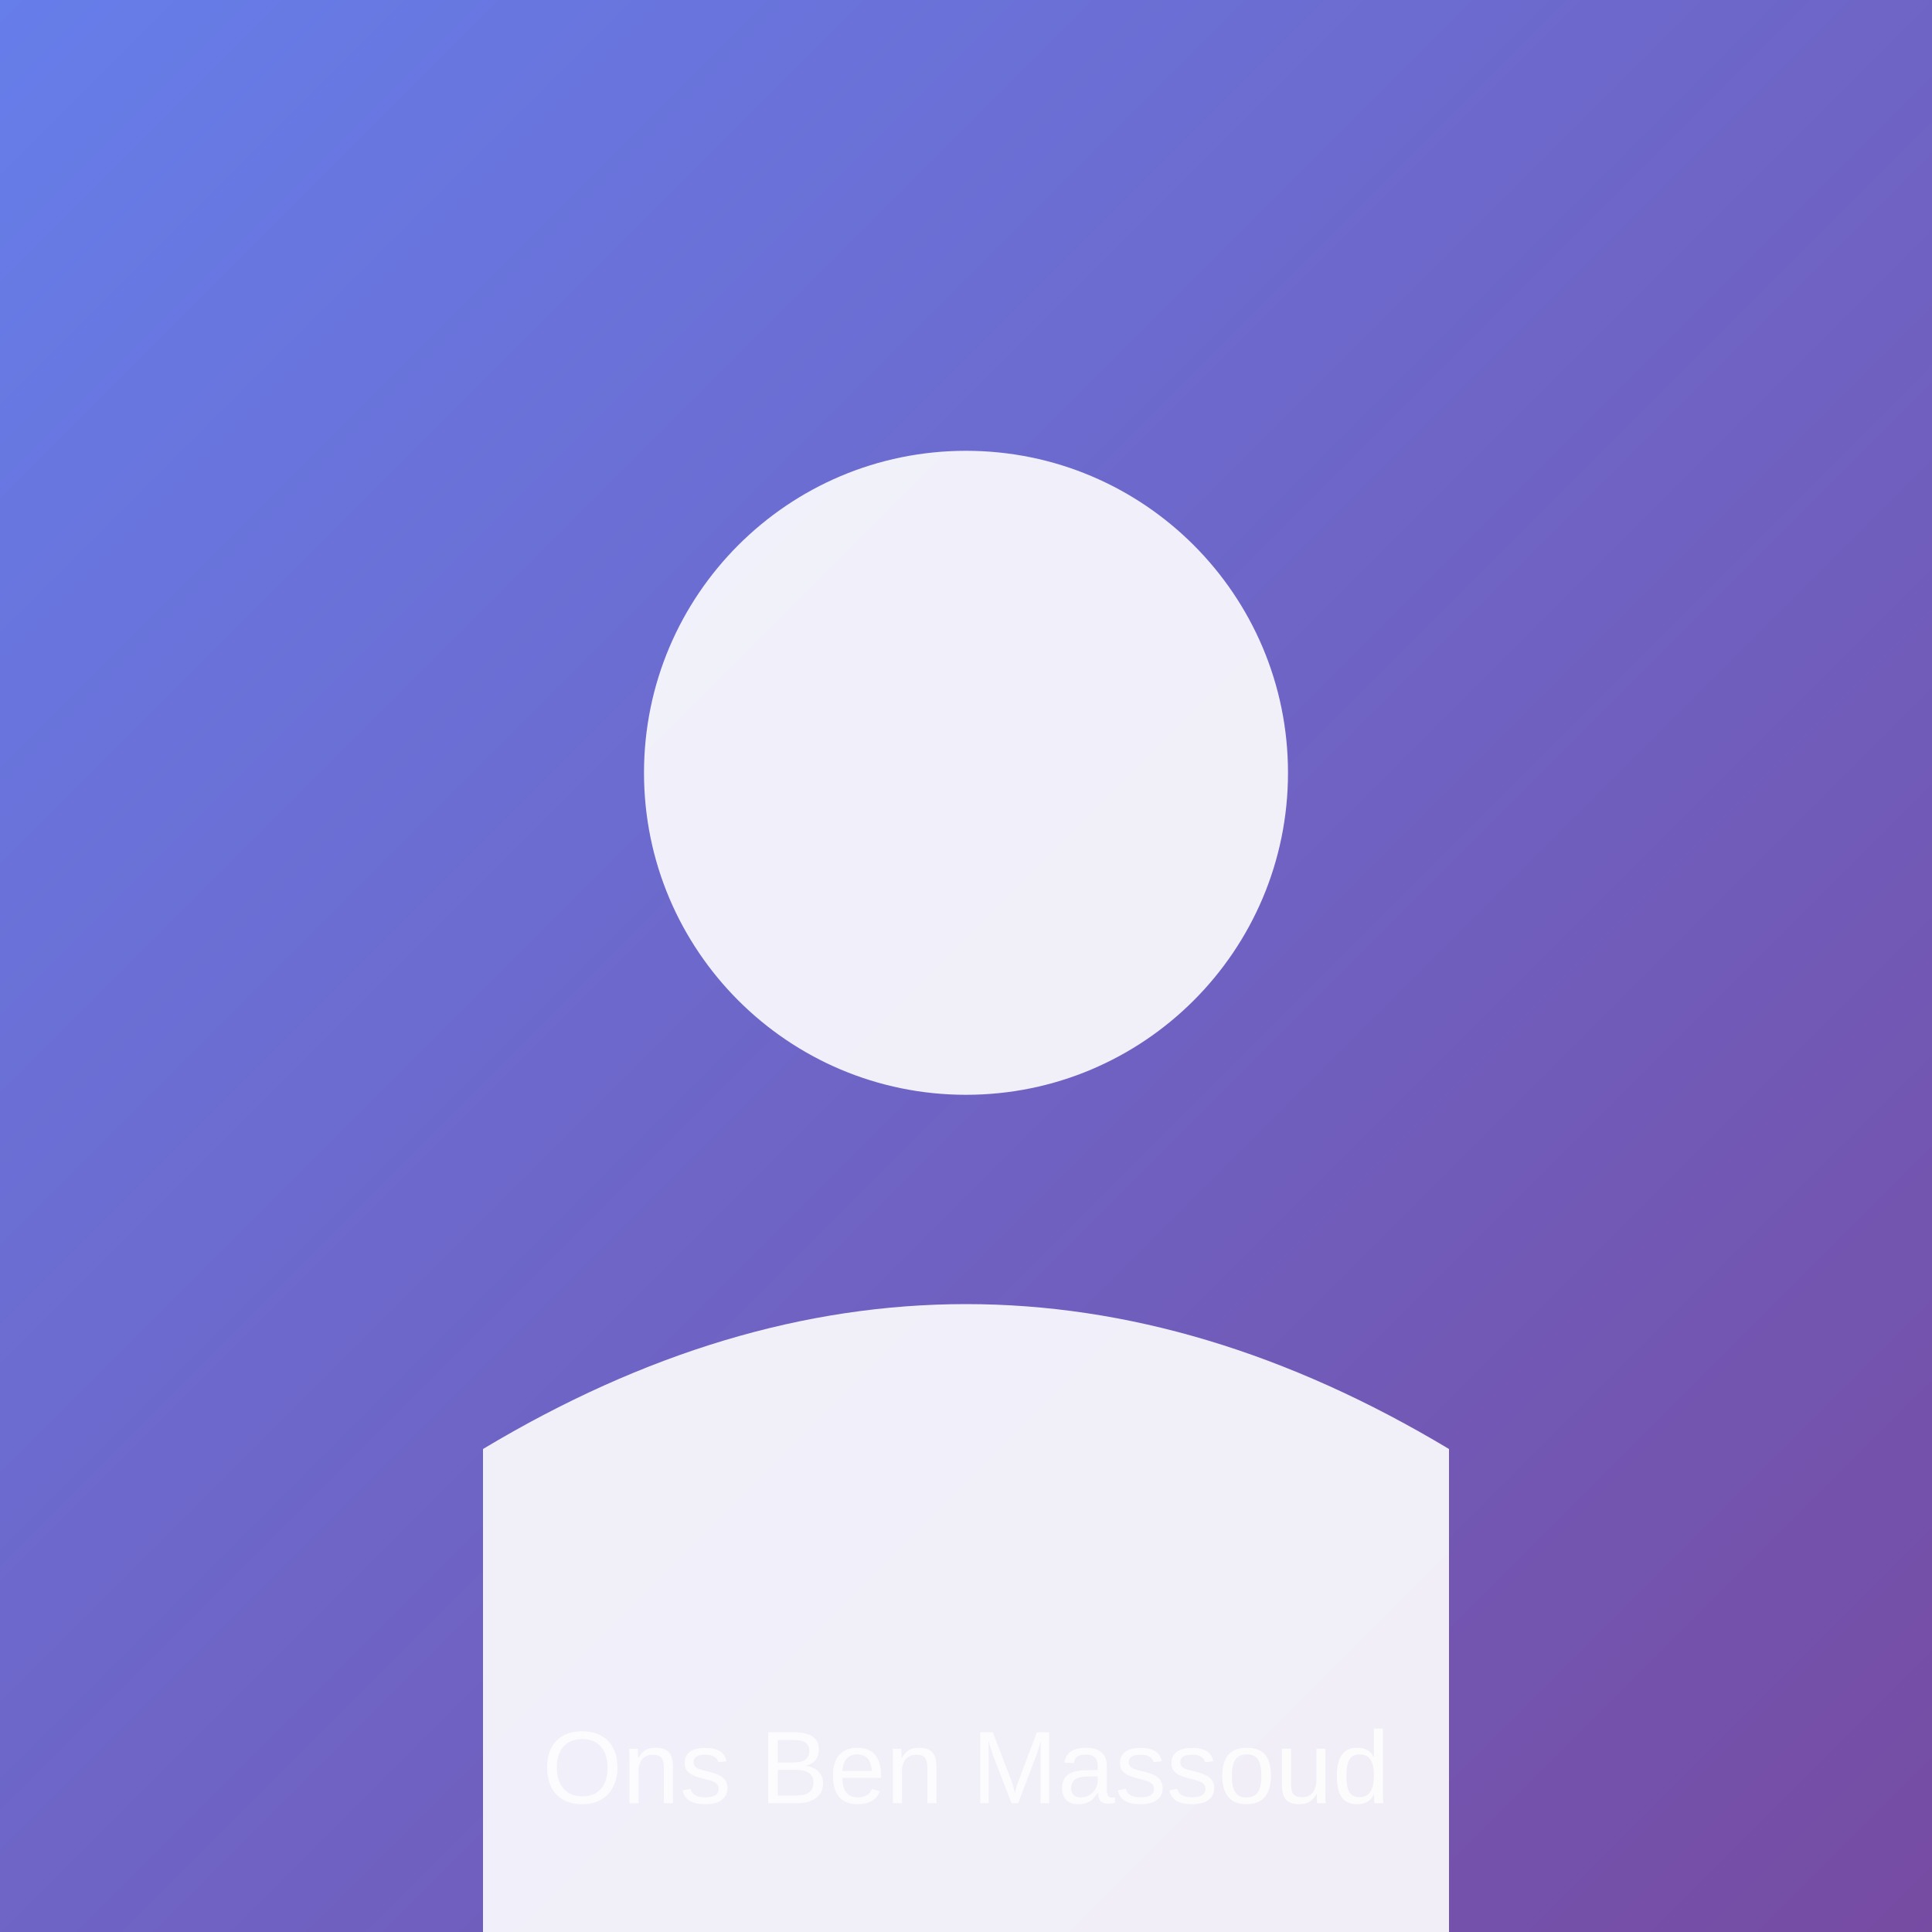
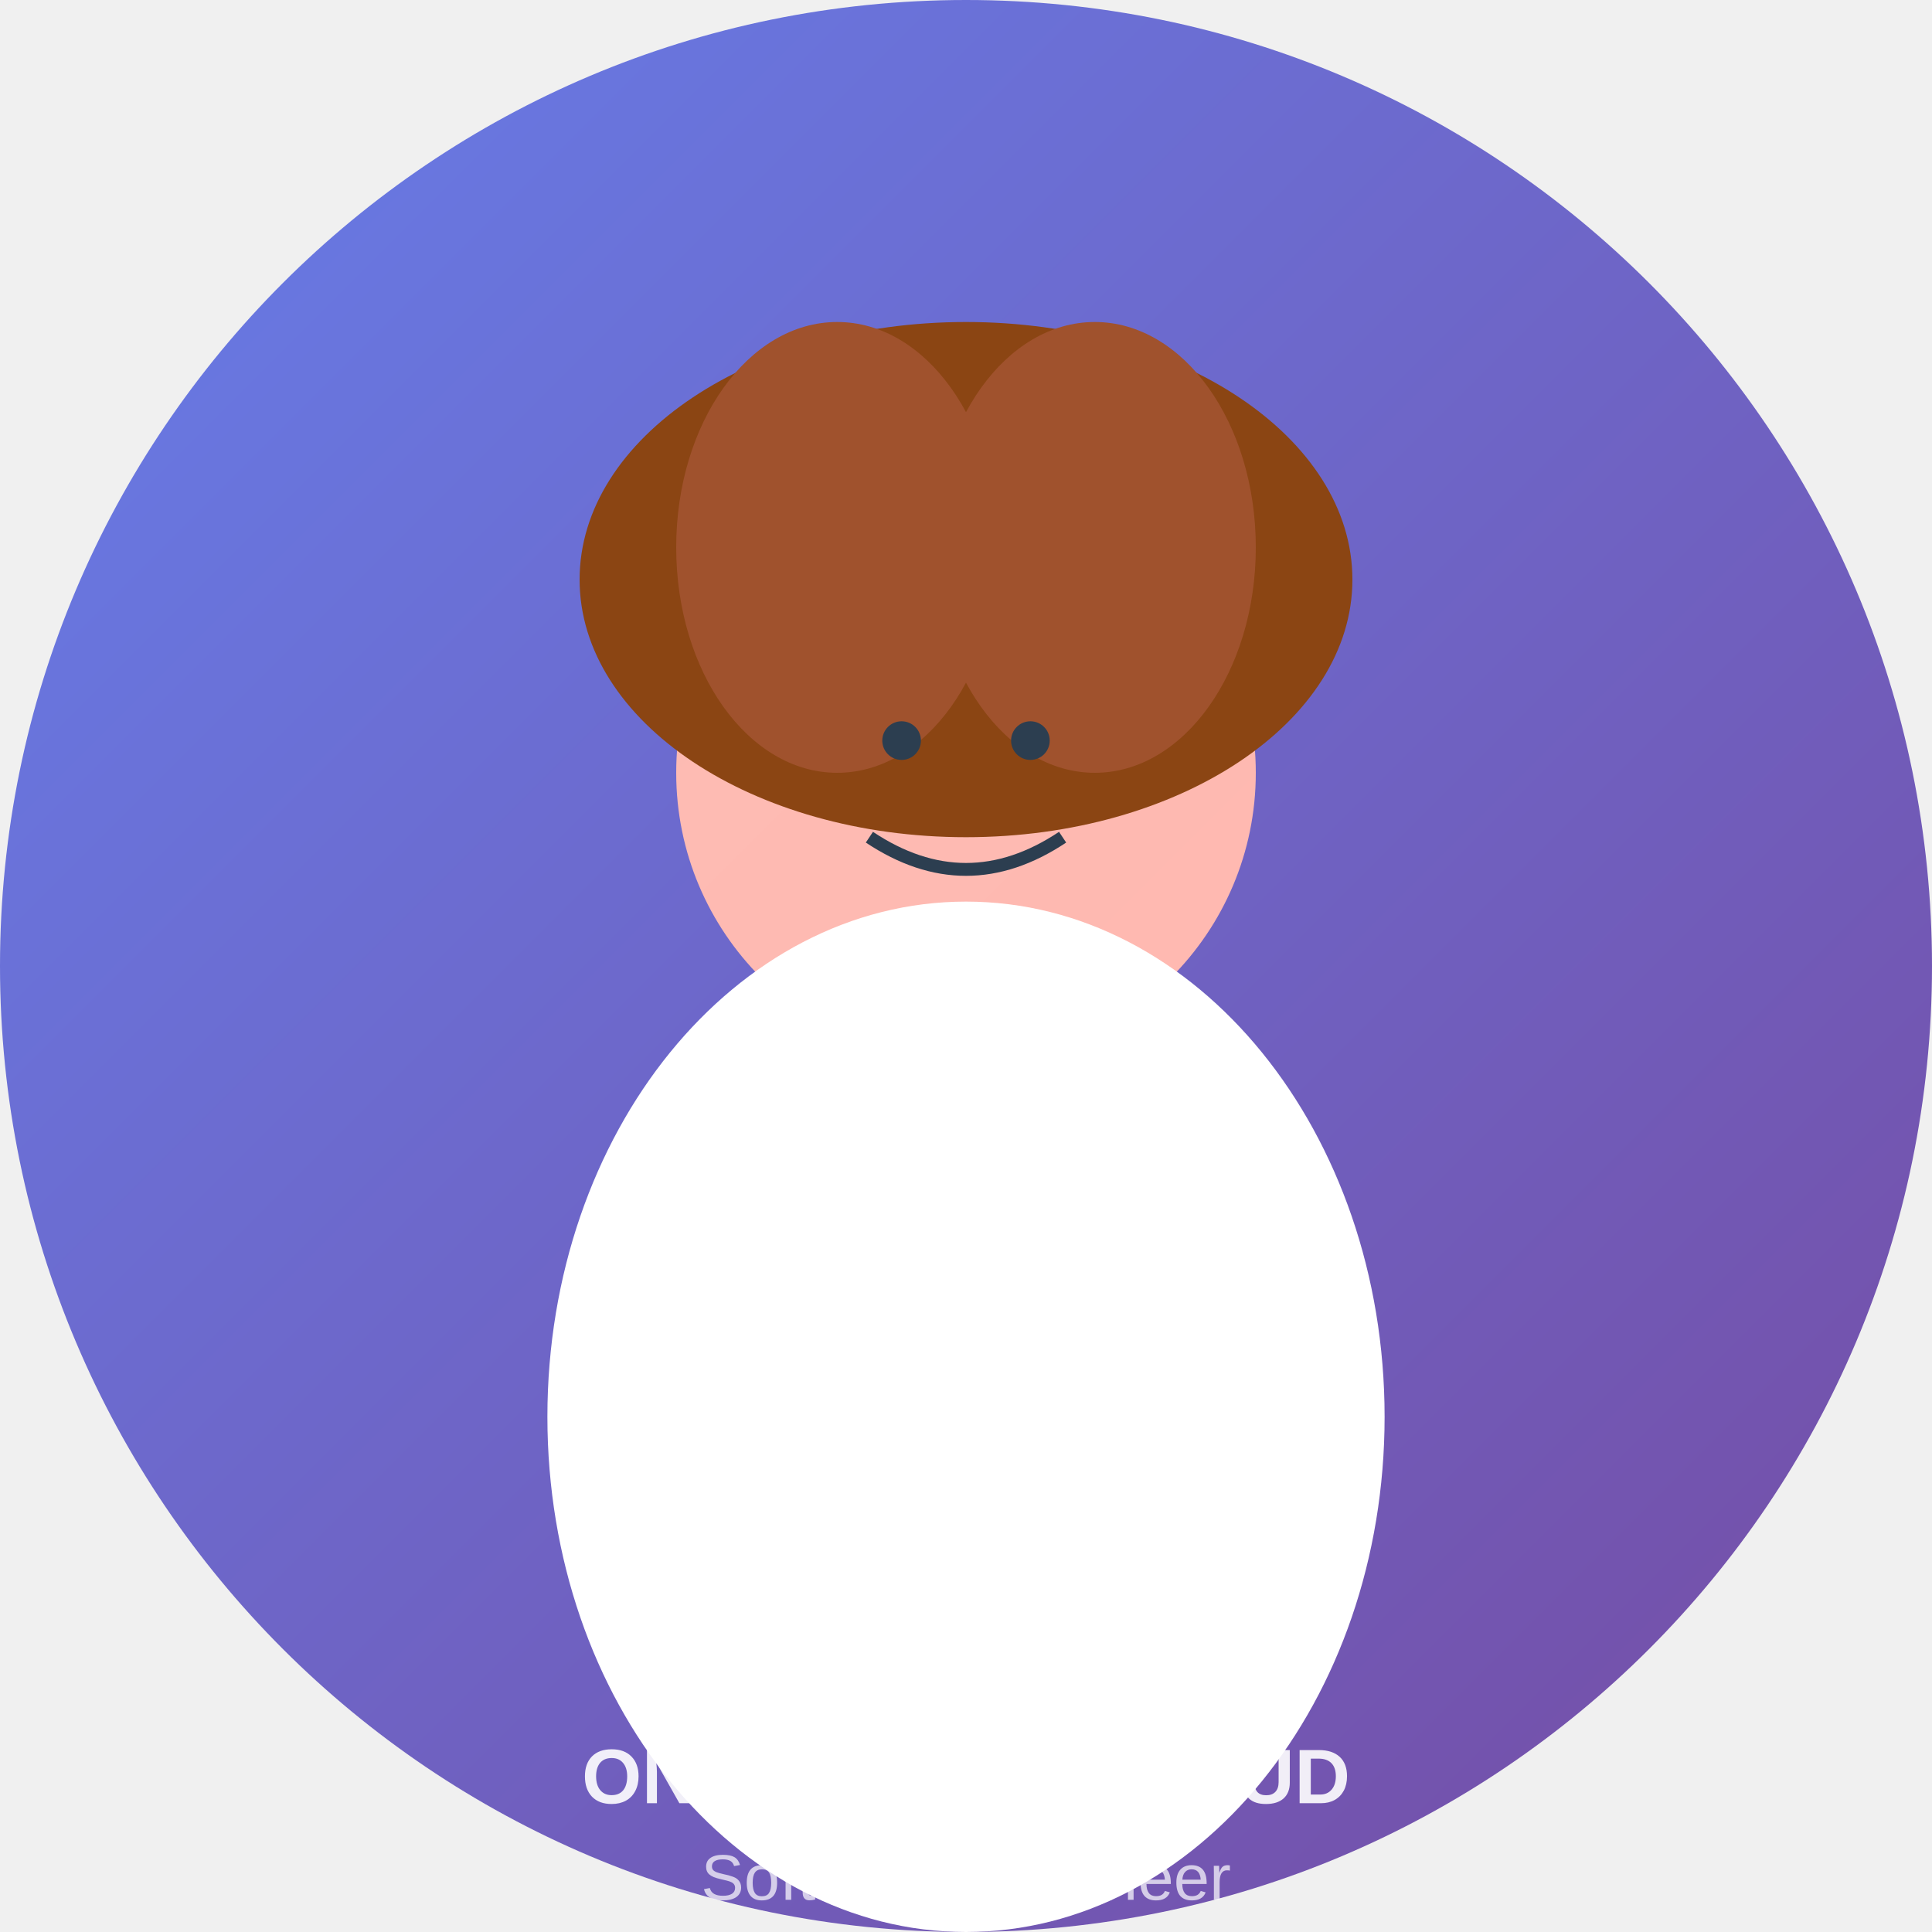
<svg xmlns="http://www.w3.org/2000/svg" width="300" height="300">
  <defs>
-     <linearGradient id="gradient" x1="0%" y1="0%" x2="100%" y2="100%">
+     <linearGradient id="bg" x1="0%" y1="0%" x2="100%" y2="100%">
      <stop offset="0%" style="stop-color:#667eea;stop-opacity:1" />
      <stop offset="100%" style="stop-color:#764ba2;stop-opacity:1" />
    </linearGradient>
+     <linearGradient id="face" x1="0%" y1="0%" x2="100%" y2="100%">
+       <stop offset="0%" style="stop-color:#fdbcb4;stop-opacity:1" />
+       <stop offset="100%" style="stop-color:#ffb8b0;stop-opacity:1" />
+     </linearGradient>
  </defs>
-   <rect width="300" height="300" fill="url(#gradient)" />
-   <circle cx="150" cy="120" r="50" fill="rgba(255,255,255,0.9)" />
-   <path d="M75 225 Q150 180 225 225 L225 300 L75 300 Z" fill="rgba(255,255,255,0.9)" />
-   <text x="150" y="280" font-family="Arial, sans-serif" font-size="16" fill="rgba(255,255,255,0.8)" text-anchor="middle">Ons Ben Massoud</text>
+   <rect width="300" height="300" fill="url(#bg)" rx="150" />
+   <circle cx="150" cy="120" r="45" fill="url(#face)" />
+   <ellipse cx="150" cy="90" rx="60" ry="40" fill="#8B4513" />
+   <ellipse cx="130" cy="85" rx="25" ry="35" fill="#A0522D" />
+   <ellipse cx="170" cy="85" rx="25" ry="35" fill="#A0522D" />
+   <circle cx="140" cy="115" r="3" fill="#2c3e50" />
+   <circle cx="160" cy="115" r="3" fill="#2c3e50" />
+   <path d="M 135 130 Q 150 140 165 130" stroke="#2c3e50" stroke-width="2" fill="none" />
+   <ellipse cx="150" cy="220" rx="65" ry="80" fill="#ffffff" />
+   <text x="150" y="280" font-family="Arial, sans-serif" font-size="12" fill="rgba(255,255,255,0.9)" text-anchor="middle" font-weight="bold">ONS BEN MASSOUD</text>
+   <text x="150" y="295" font-family="Arial, sans-serif" font-size="10" fill="rgba(255,255,255,0.7)" text-anchor="middle">Software Engineer</text>
</svg>
